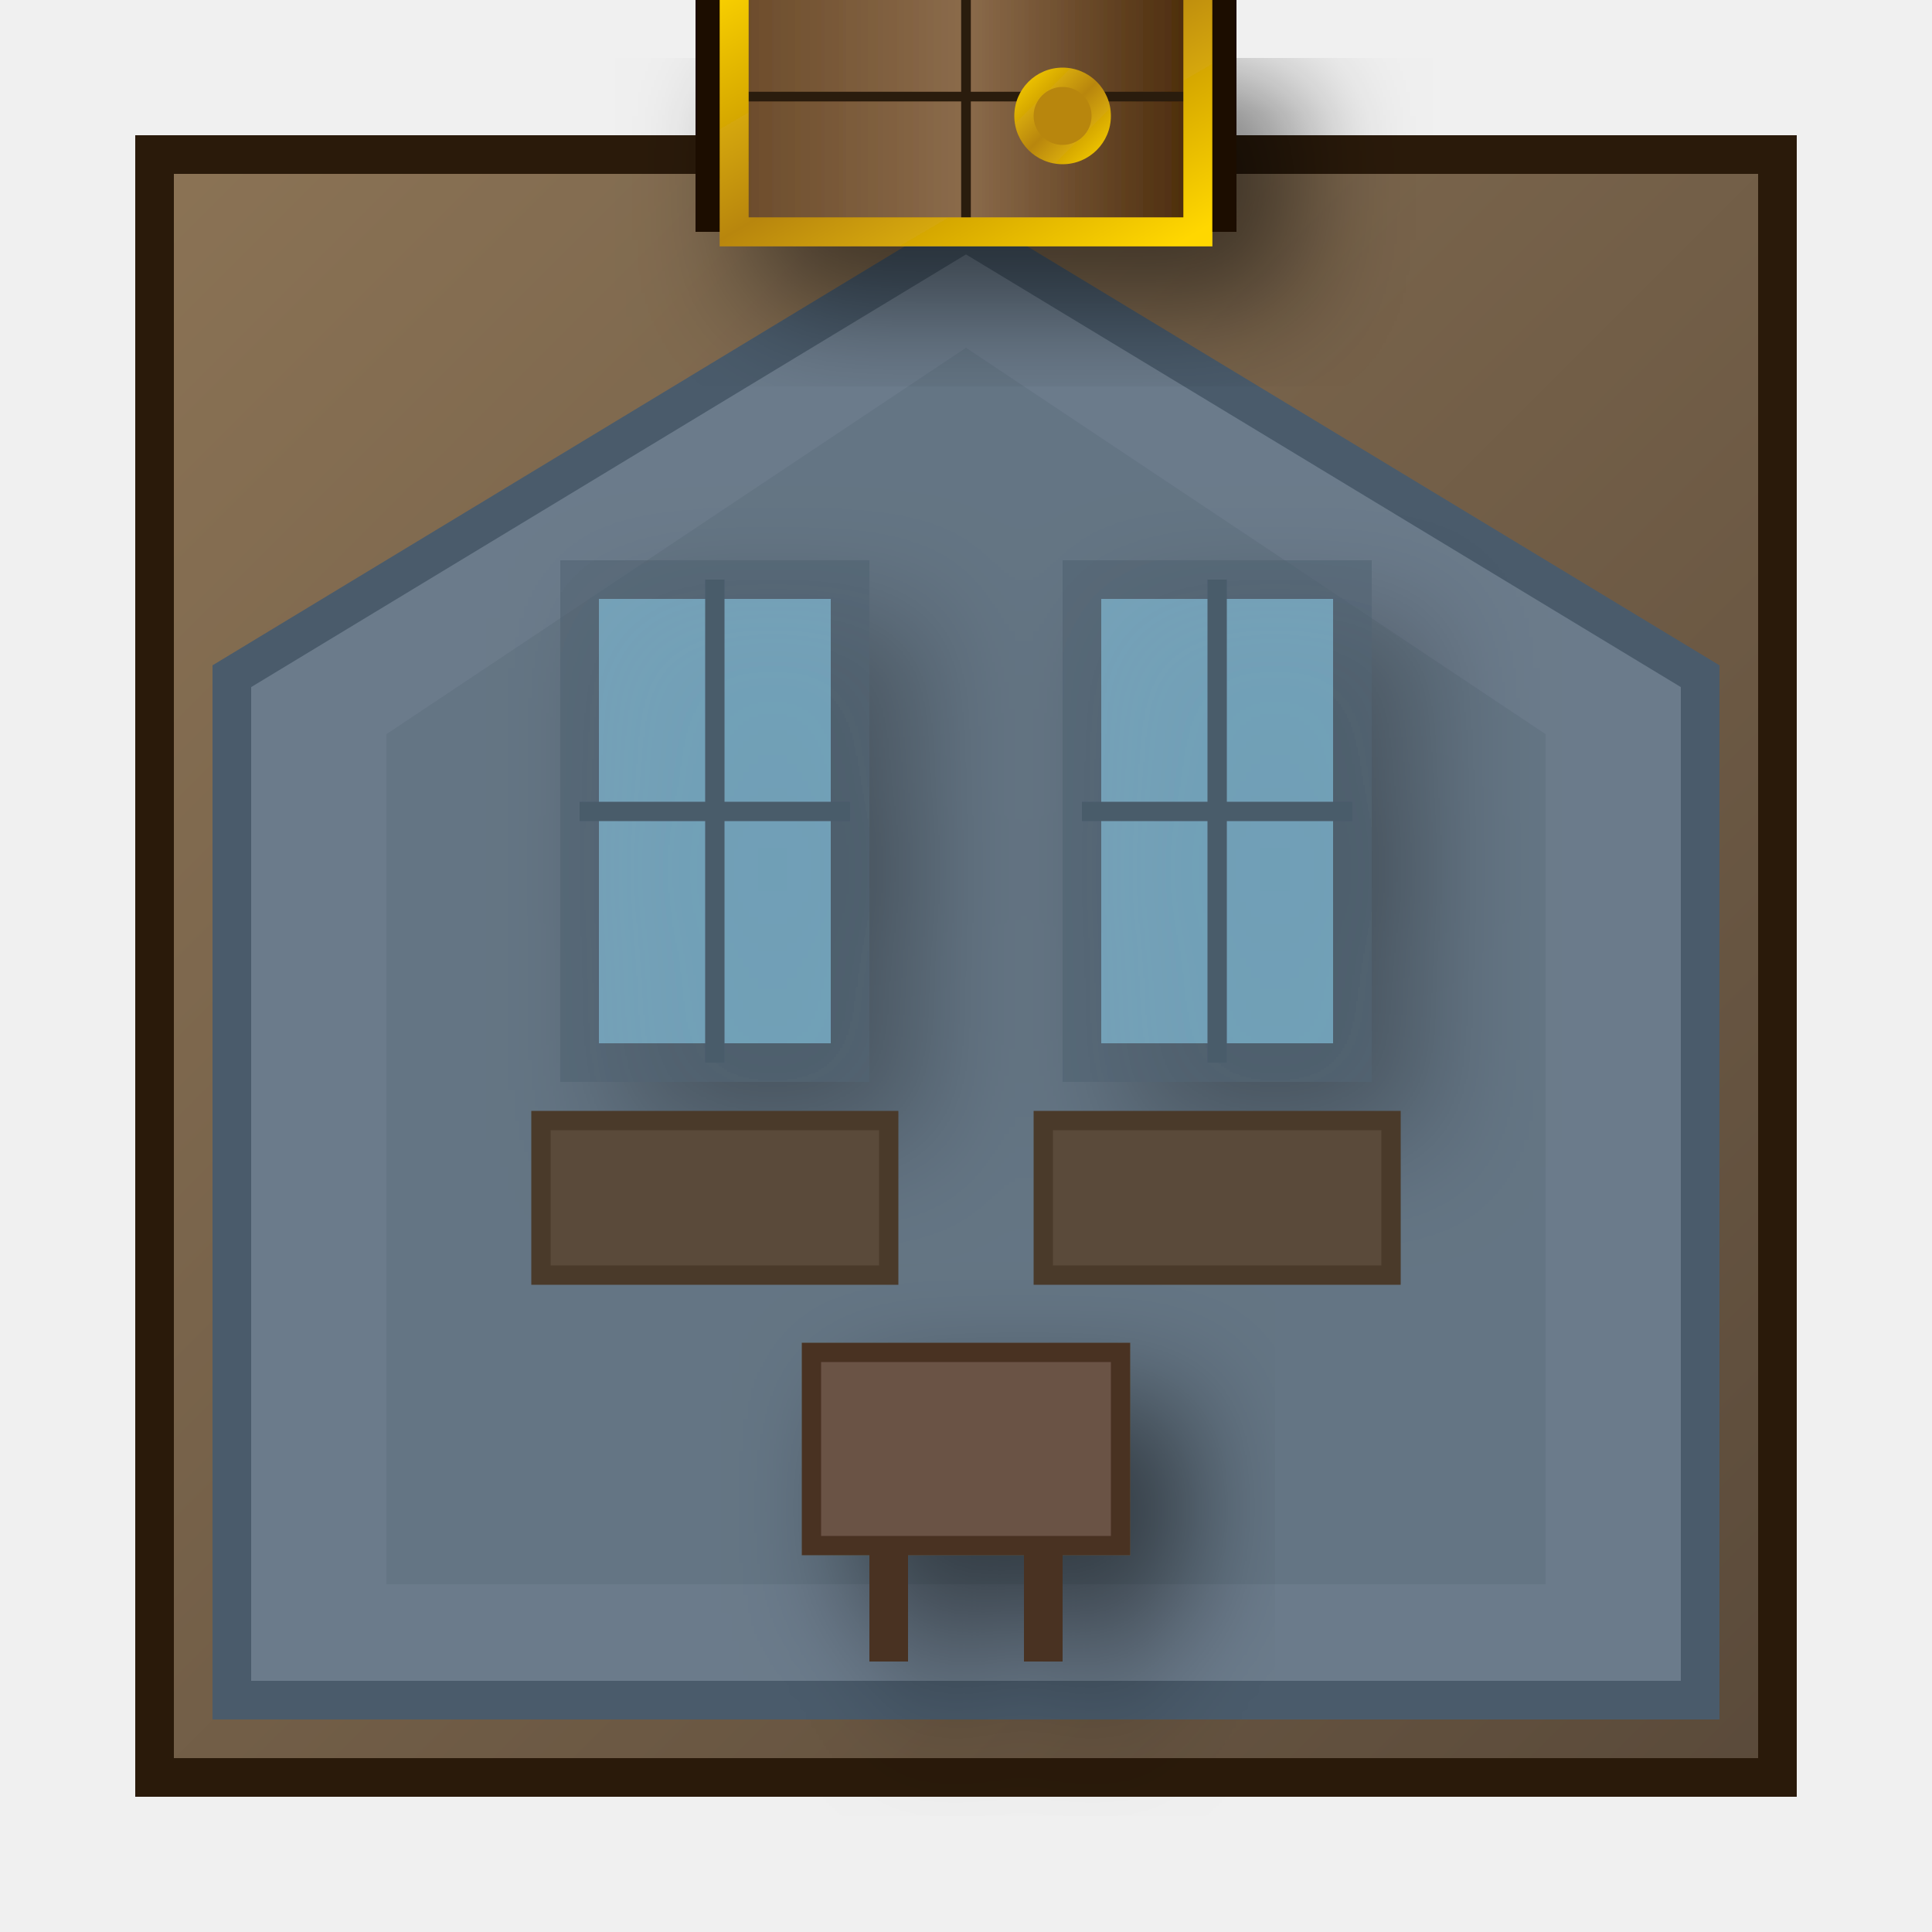
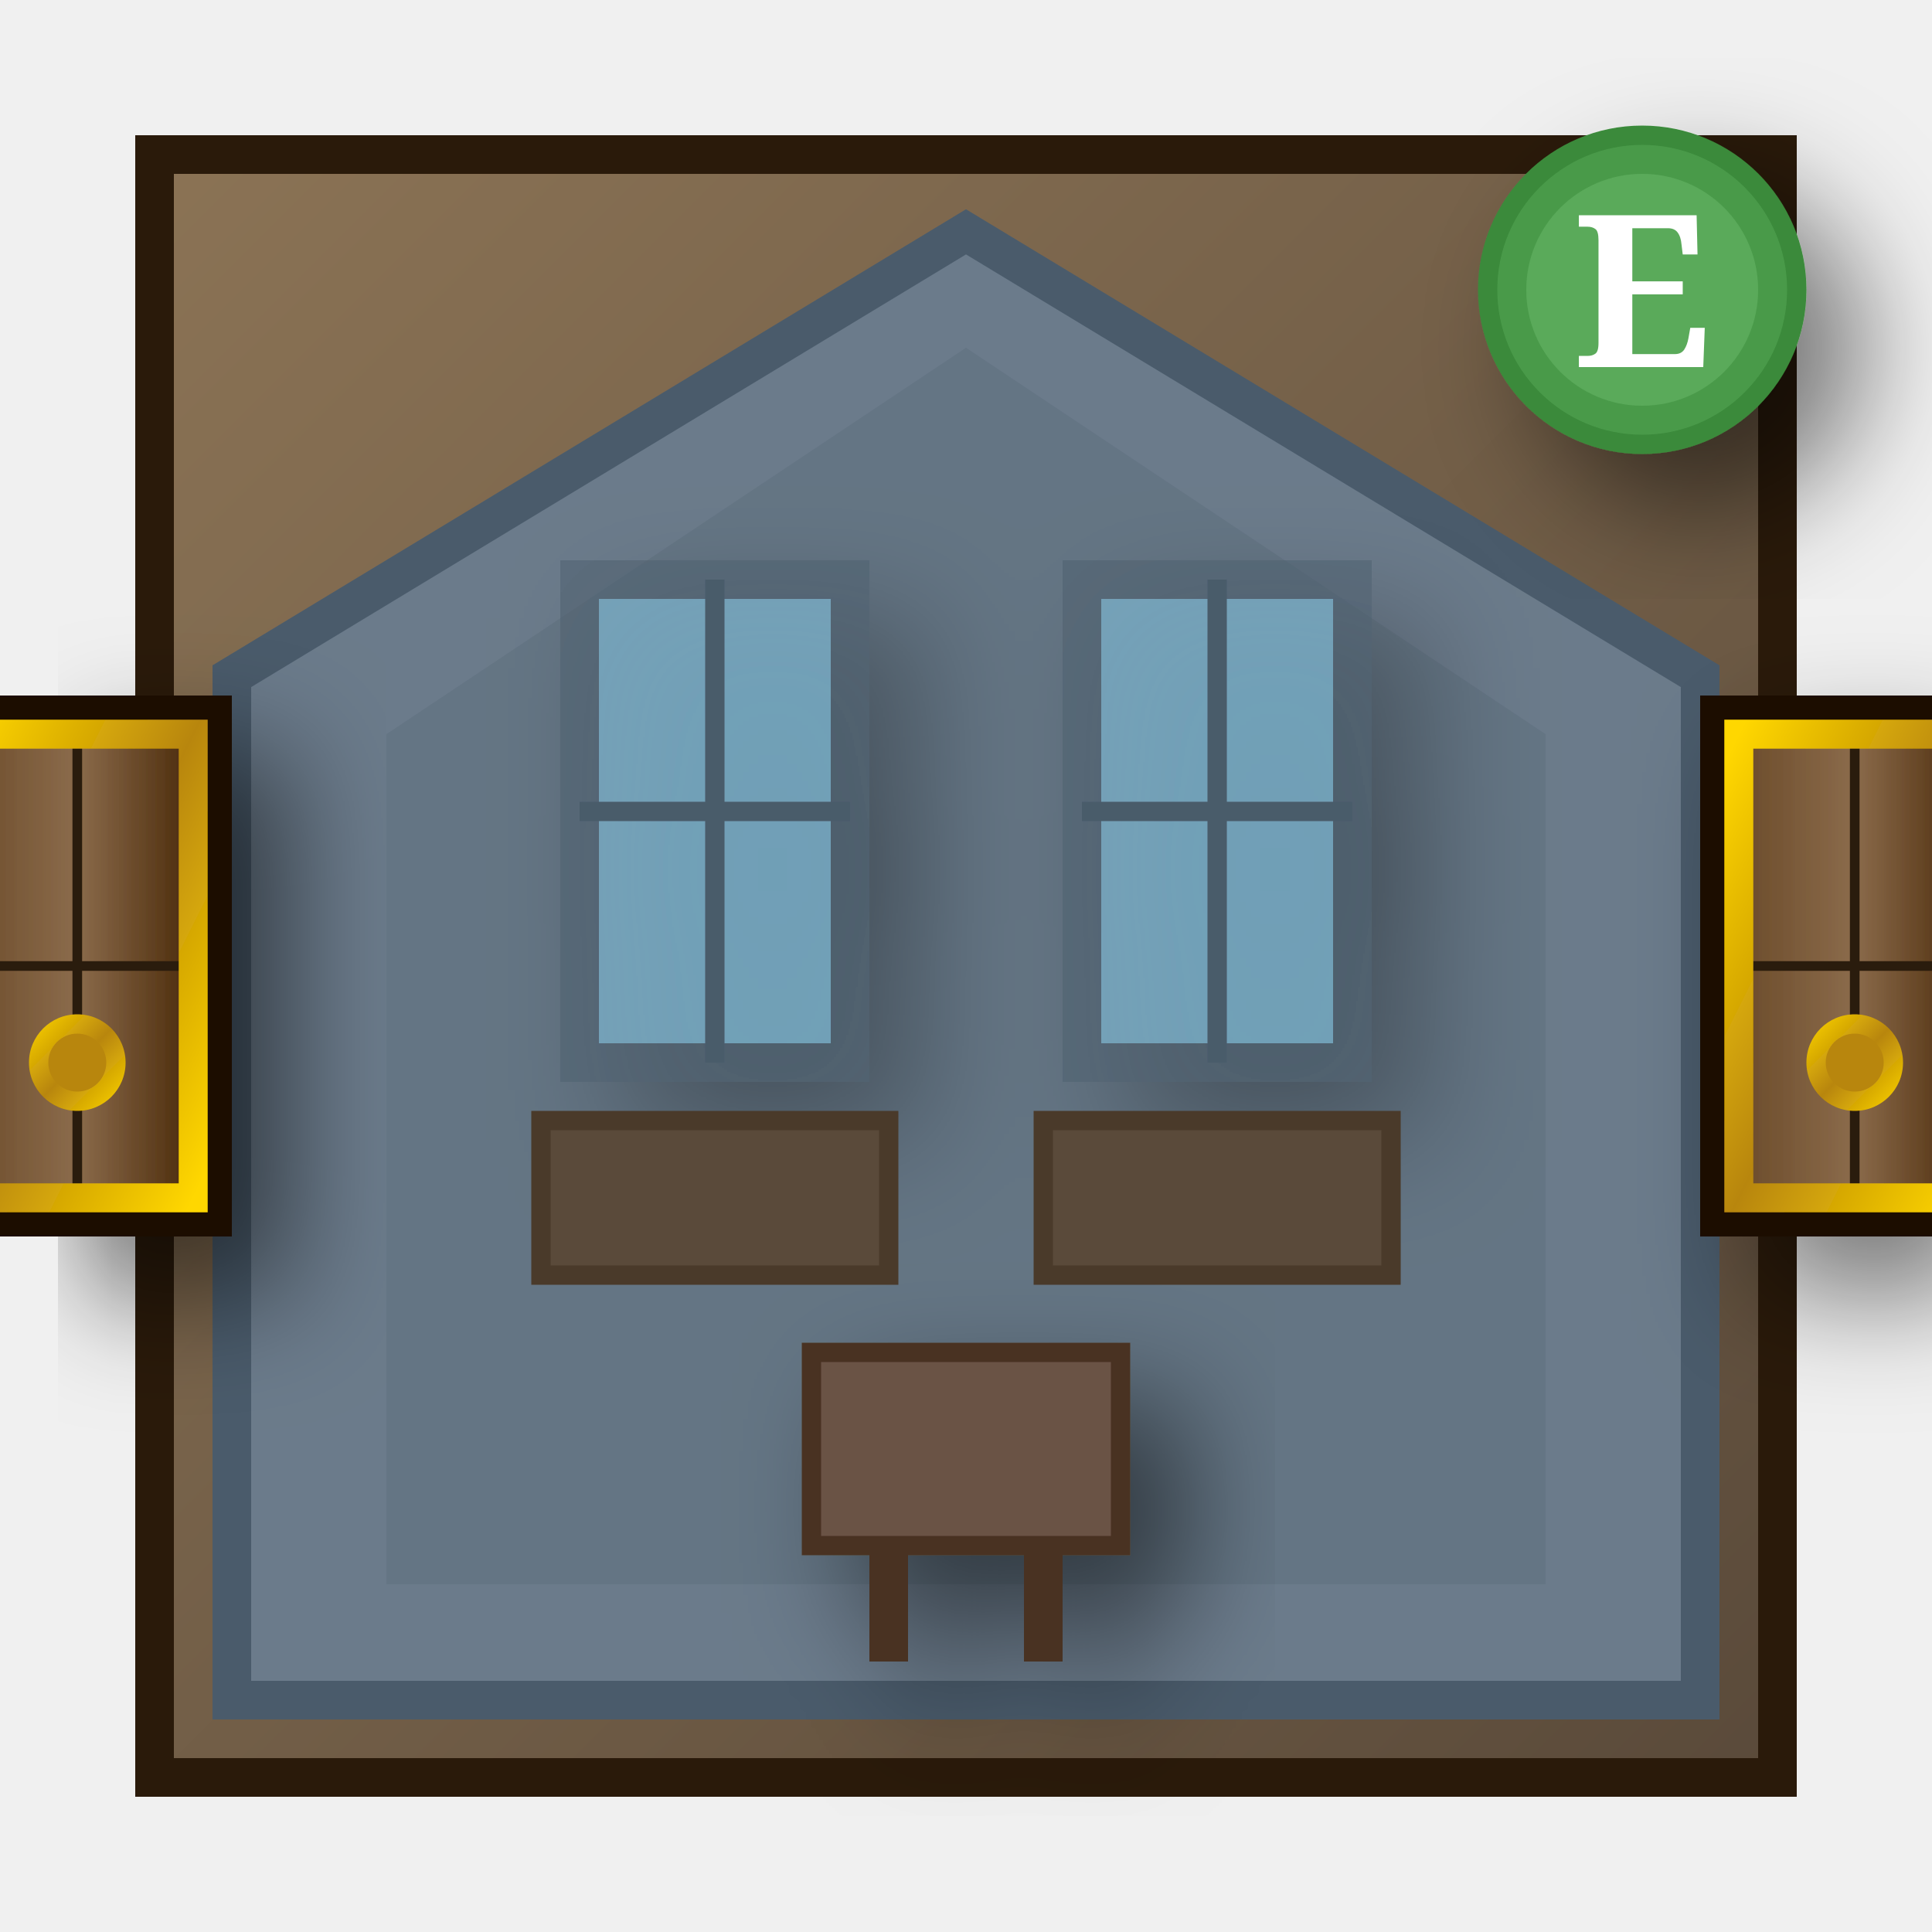
<svg xmlns="http://www.w3.org/2000/svg" viewBox="0 0 100 100" width="400" height="400">
  <defs>
    <linearGradient id="floorGrad" x1="0%" y1="0%" x2="100%" y2="100%">
      <stop offset="0%" style="stop-color:#8B7355" />
      <stop offset="100%" style="stop-color:#5A4A3A" />
    </linearGradient>
    <linearGradient id="doorWood" x1="0%" y1="0%" x2="100%" y2="0%">
      <stop offset="0%" style="stop-color:#6B4B2A" />
      <stop offset="50%" style="stop-color:#8B6B4B" />
      <stop offset="100%" style="stop-color:#4A2A0A" />
    </linearGradient>
    <linearGradient id="goldTrim" x1="0%" y1="0%" x2="100%" y2="100%">
      <stop offset="0%" style="stop-color:#FFD700" />
      <stop offset="50%" style="stop-color:#B8860B" />
      <stop offset="100%" style="stop-color:#FFD700" />
    </linearGradient>
    <filter id="softShadow" x="-50%" y="-50%" width="200%" height="200%">
      <feGaussianBlur in="SourceAlpha" stdDeviation="3" />
      <feOffset dx="3" dy="3" result="offsetblur" />
      <feComponentTransfer>
        <feFuncA type="linear" slope="0.5" />
      </feComponentTransfer>
      <feMerge>
        <feMergeNode />
        <feMergeNode in="SourceGraphic" />
      </feMerge>
    </filter>
  </defs>
  <rect x="8" y="8" width="84" height="84" fill="url(#floorGrad)" stroke="#2A1A0A" stroke-width="2" />
  <polygon points="50,12 88,35 88,88 12,88 12,35" fill="#6B7B8B" stroke="#4A5B6B" stroke-width="2" />
  <polygon points="50,18 80,38 80,82 20,82 20,38" fill="#5A6B7B" opacity="0.4" />
  <g filter="url(#softShadow)">
    <rect x="30" y="30" width="14" height="25" fill="#87CEEB" opacity="0.5" stroke="#4A5B6B" stroke-width="2" />
    <line x1="37" y1="30" x2="37" y2="55" stroke="#4A5B6B" stroke-width="1" />
    <line x1="30" y1="42" x2="44" y2="42" stroke="#4A5B6B" stroke-width="1" />
    <rect x="56" y="30" width="14" height="25" fill="#87CEEB" opacity="0.5" stroke="#4A5B6B" stroke-width="2" />
    <line x1="63" y1="30" x2="63" y2="55" stroke="#4A5B6B" stroke-width="1" />
    <line x1="56" y1="42" x2="70" y2="42" stroke="#4A5B6B" stroke-width="1" />
  </g>
  <rect x="28" y="58" width="18" height="8" fill="#5A4A3A" stroke="#4A3A2A" />
  <rect x="54" y="58" width="18" height="8" fill="#5A4A3A" stroke="#4A3A2A" />
  <g filter="url(#softShadow)">
    <rect x="42" y="70" width="16" height="10" fill="#6B5344" stroke="#4A3324" stroke-width="1" />
    <line x1="46" y1="80" x2="46" y2="86" stroke="#4A3324" stroke-width="2" />
    <line x1="54" y1="80" x2="54" y2="86" stroke="#4A3324" stroke-width="2" />
  </g>
  <g filter="url(#softShadow)">
-     <rect x="36" y="-4" width="28" height="16" fill="#1A0A00" />
-     <rect x="38" y="-2" width="24" height="14" fill="url(#doorWood)" />
-     <line x1="50" y1="-2" x2="50" y2="12" stroke="#2A1A0A" stroke-width="0.5" />
-     <line x1="38" y1="5" x2="62" y2="5" stroke="#2A1A0A" stroke-width="0.5" />
-     <rect x="38" y="-2" width="24" height="14" fill="none" stroke="url(#goldTrim)" stroke-width="1.5" />
-     <circle cx="55" cy="6" r="2.5" fill="url(#goldTrim)" />
-     <circle cx="55" cy="6" r="1.5" fill="#B8860B" />
+     <rect x="88" y="36" width="16" height="28" fill="#1A0A00" />
+     <rect x="90" y="38" width="12" height="24" fill="url(#doorWood)" />
+     <line x1="90" y1="50" x2="102" y2="50" stroke="#2A1A0A" stroke-width="0.5" />
+     <line x1="96" y1="38" x2="96" y2="62" stroke="#2A1A0A" stroke-width="0.5" />
+     <rect x="90" y="38" width="12" height="24" fill="none" stroke="url(#goldTrim)" stroke-width="1.5" />
+     <circle cx="96" cy="55" r="2.5" fill="url(#goldTrim)" />
+     <circle cx="96" cy="55" r="1.5" fill="#B8860B" />
+   </g>
+   <g filter="url(#softShadow)">
+     <rect x="-4" y="36" width="16" height="28" fill="#1A0A00" />
+     <rect x="-2" y="38" width="12" height="24" fill="url(#doorWood)" />
+     <line x1="-2" y1="50" x2="10" y2="50" stroke="#2A1A0A" stroke-width="0.5" />
+     <line x1="4" y1="38" x2="4" y2="62" stroke="#2A1A0A" stroke-width="0.5" />
+     <rect x="-2" y="38" width="12" height="24" fill="none" stroke="url(#goldTrim)" stroke-width="1.5" />
+     <circle cx="4" cy="55" r="2.5" fill="url(#goldTrim)" />
+     <circle cx="4" cy="55" r="1.5" fill="#B8860B" />
+   </g>
+   <g filter="url(#softShadow)">
+     <circle cx="85" cy="15" r="8" fill="#4A9A4A" stroke="#3A8A3A" stroke-width="1" />
+     <circle cx="85" cy="15" r="6" fill="#6ABA6A" opacity="0.5" />
+     <text x="85" y="19" text-anchor="middle" font-size="11" fill="#FFF" font-weight="bold" font-family="serif">E</text>
  </g>
</svg>
